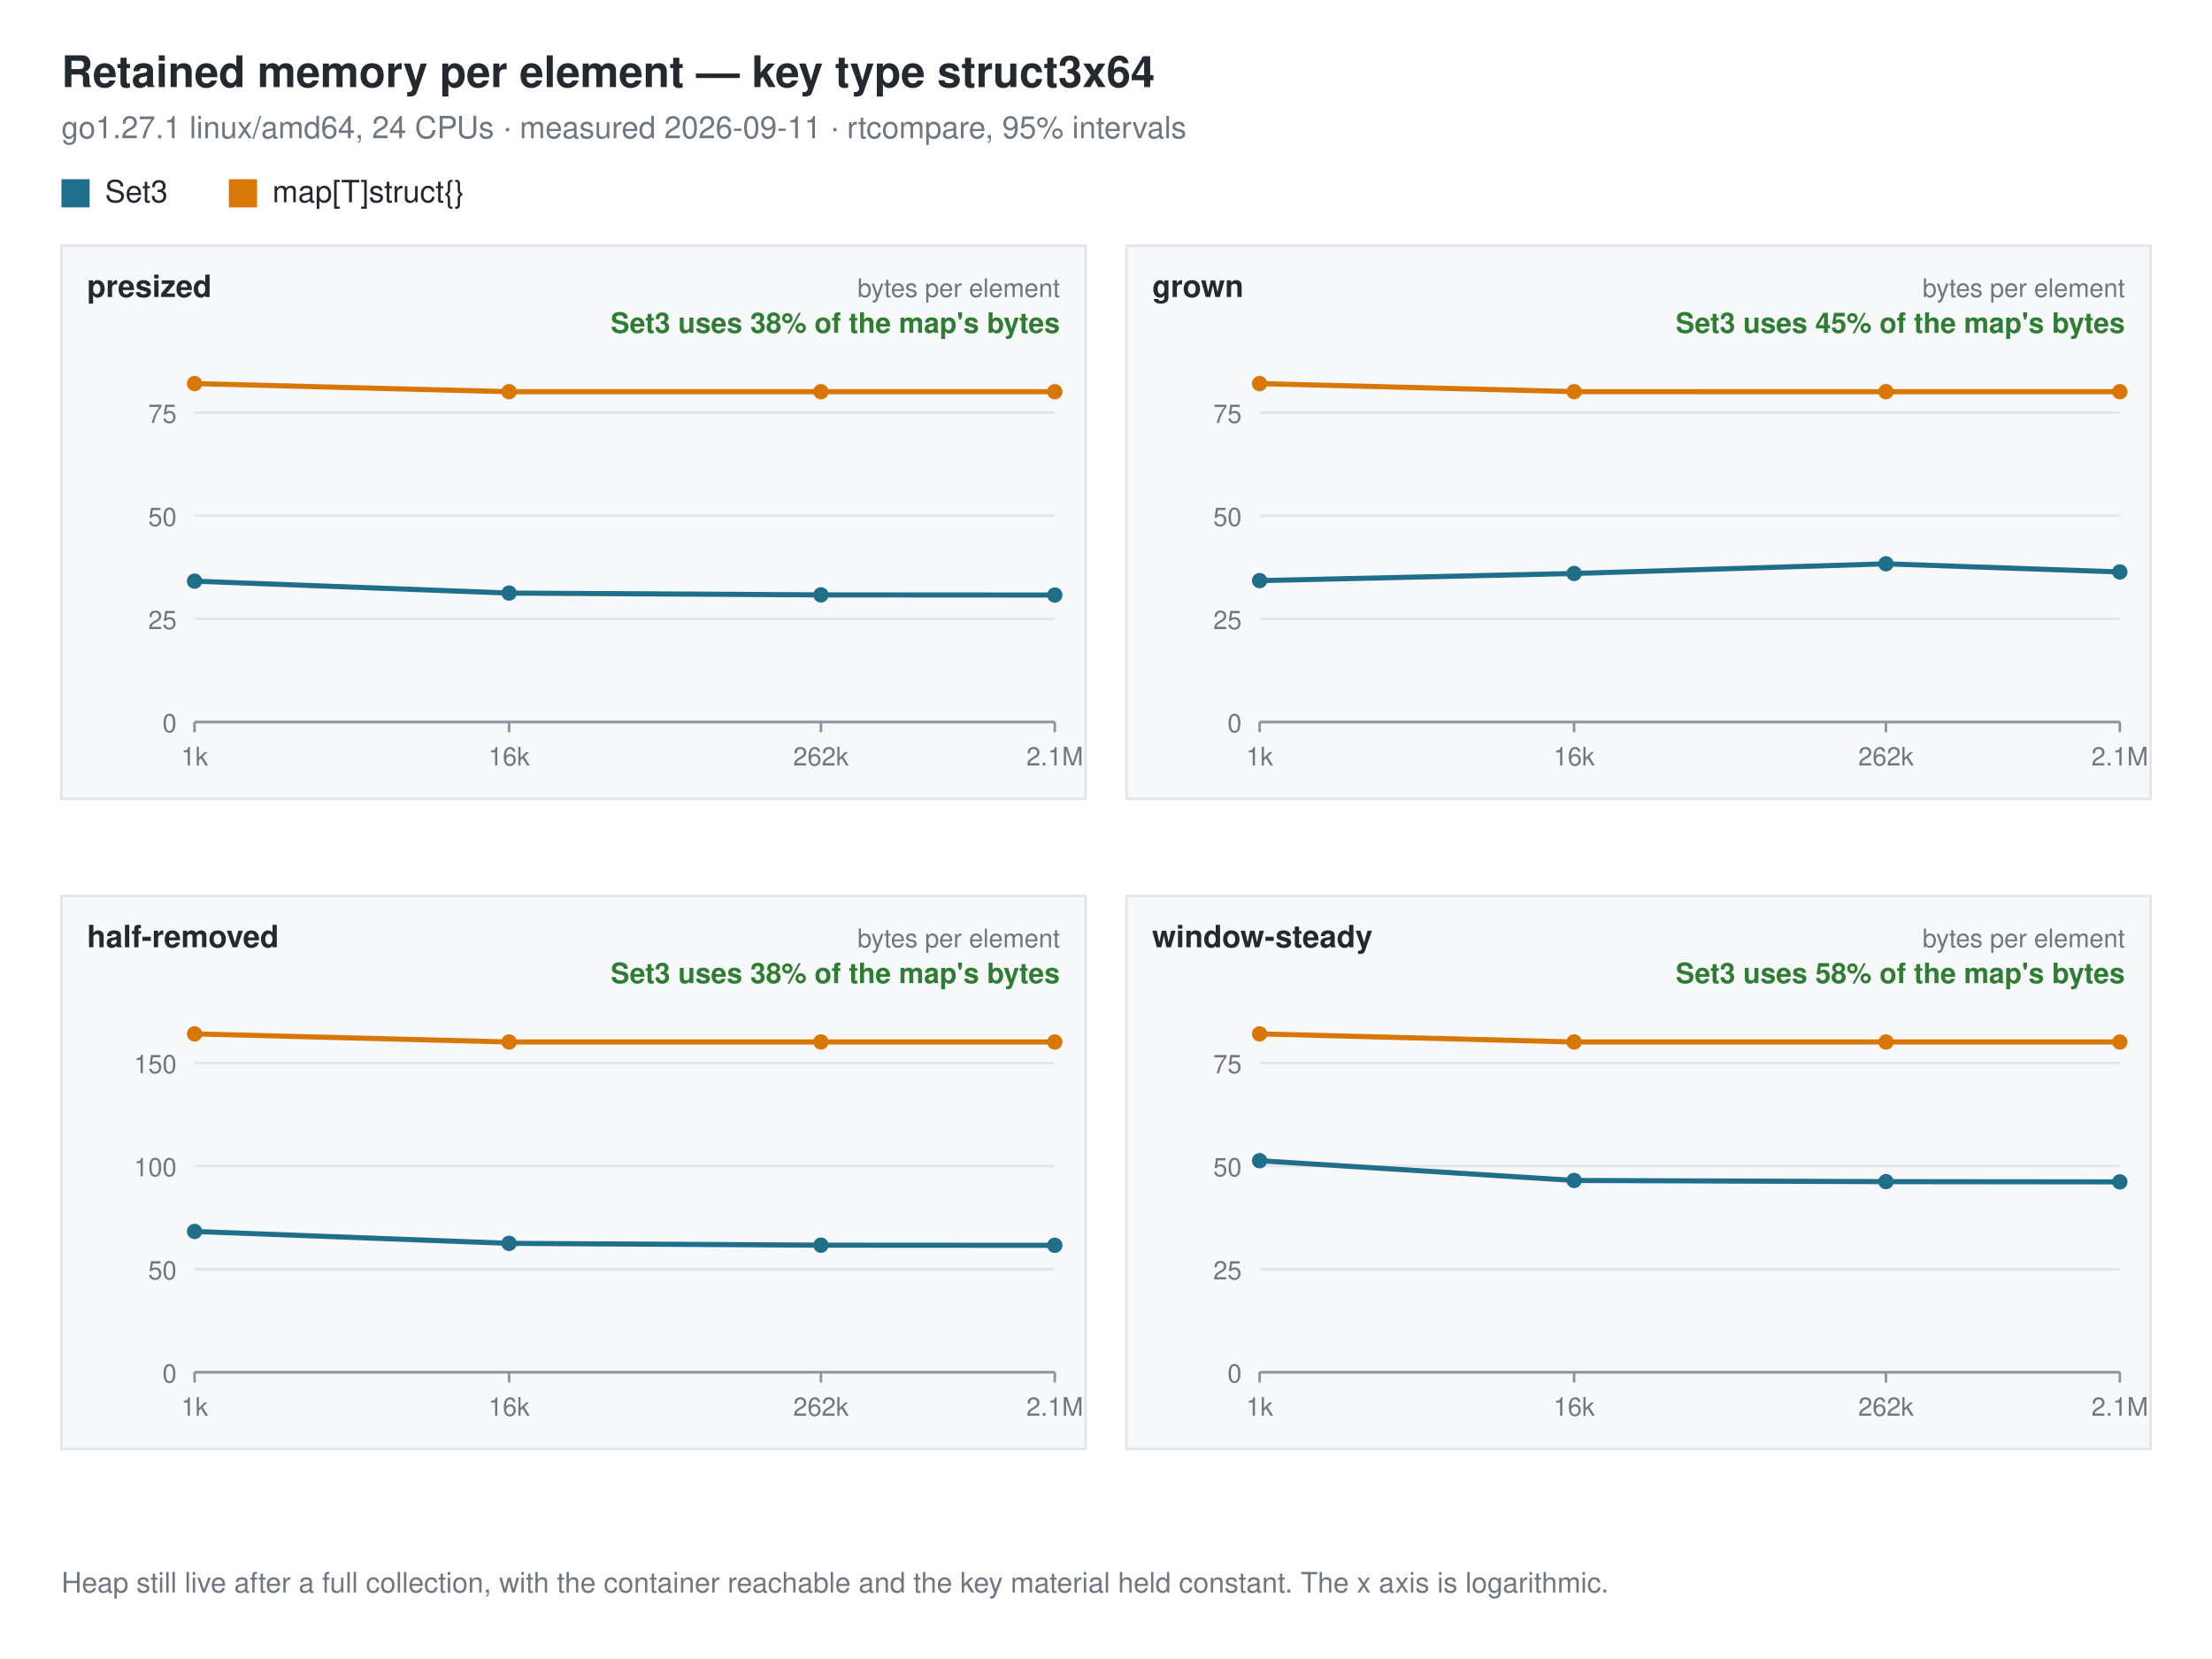
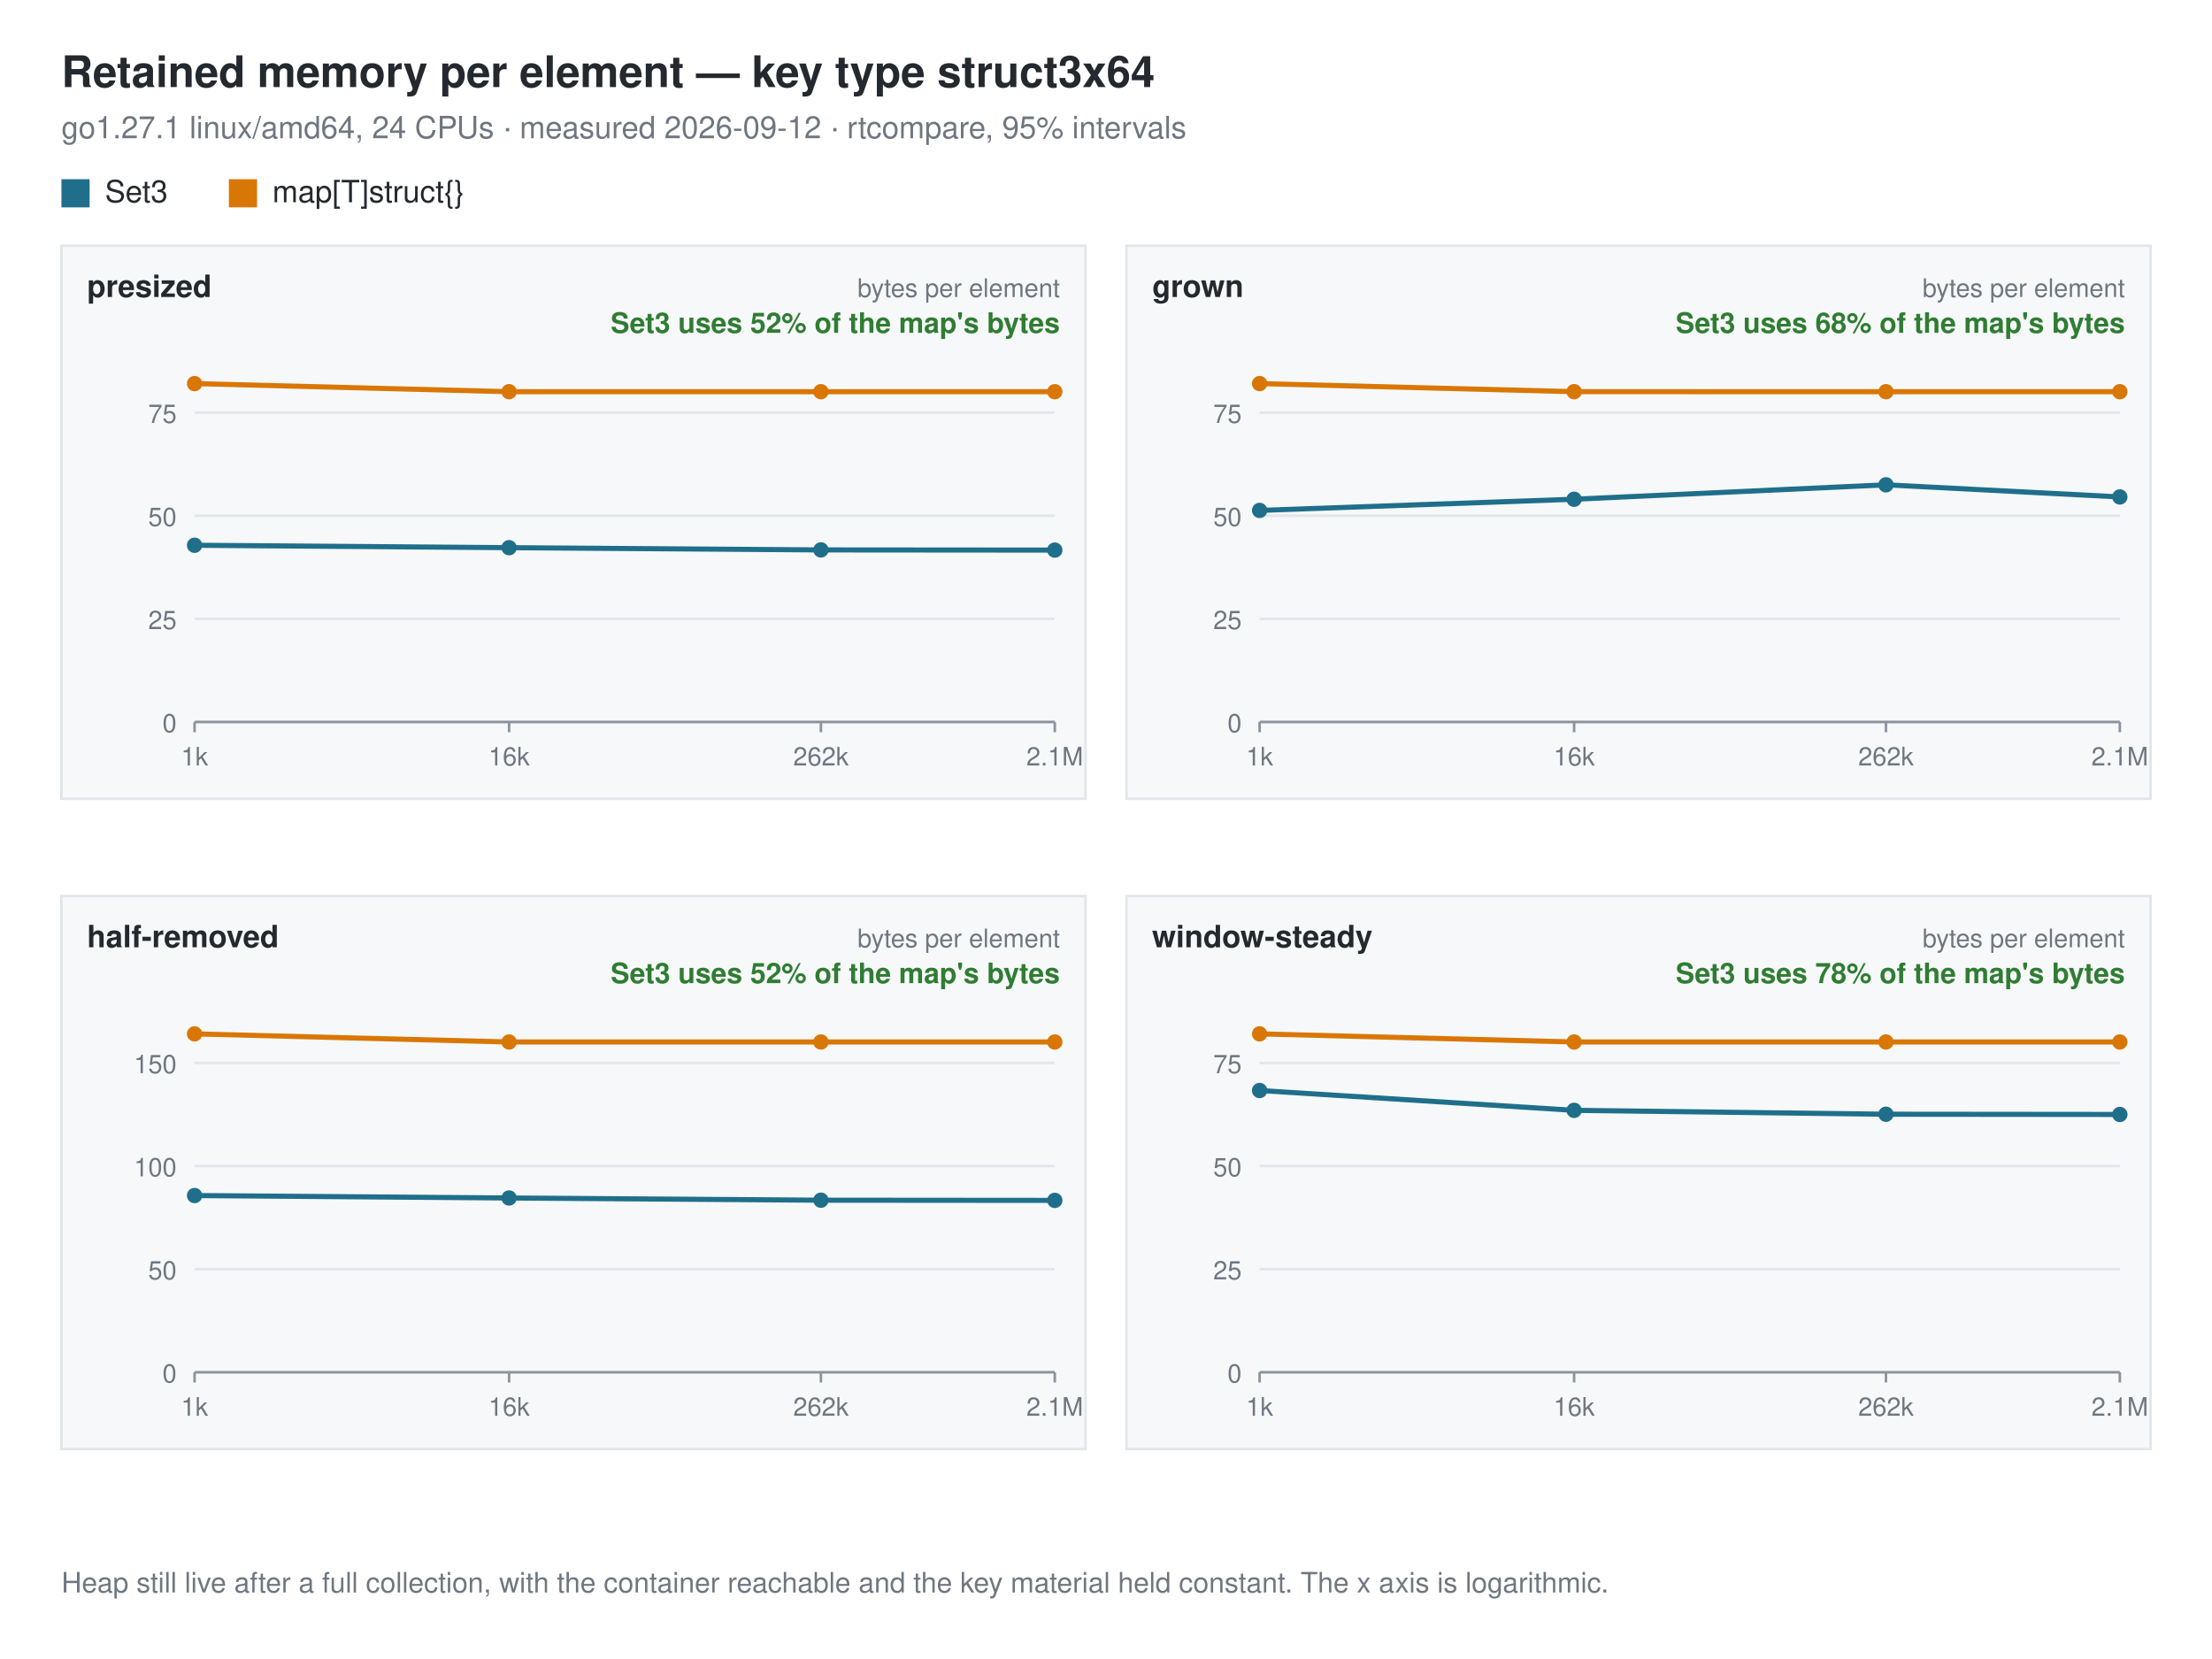
<svg xmlns="http://www.w3.org/2000/svg" width="864" height="648" viewBox="0 0 864 648" font-family="-apple-system, BlinkMacSystemFont, 'Segoe UI', Helvetica, Arial, sans-serif">
  <rect x="0" y="0" width="864" height="648" fill="#ffffff" />
  <text x="24" y="34" font-size="17" fill="#24292f" text-anchor="start" font-weight="600">Retained memory per element — key type struct3x64</text>
-   <text x="24" y="54" font-size="12" fill="#6e7781" text-anchor="start" font-weight="400">go1.27.1 linux/amd64, 24 CPUs · measured 2026-09-11 · rtcompare, 95% intervals</text>
+   <text x="24" y="54" font-size="12" fill="#6e7781" text-anchor="start" font-weight="400">go1.27.1 linux/amd64, 24 CPUs · measured 2026-09-12 · rtcompare, 95% intervals</text>
  <rect x="24" y="70" width="11" height="11" fill="#1f6f8b" />
  <text x="41" y="79" font-size="12" fill="#24292f" text-anchor="start" font-weight="400">Set3</text>
  <rect x="89.4" y="70" width="11" height="11" fill="#d97706" />
  <text x="106.4" y="79" font-size="12" fill="#24292f" text-anchor="start" font-weight="400">map[T]struct{}</text>
  <rect x="24" y="96" width="400" height="216" fill="#f7f8fa" stroke="#e2e6ea" stroke-width="1" />
  <text x="34" y="116" font-size="12" fill="#24292f" text-anchor="start" font-weight="600">presized</text>
  <text x="414" y="116" font-size="10" fill="#6e7781" text-anchor="end" font-weight="400">bytes per element</text>
  <line x1="76" y1="282" x2="412" y2="282" stroke="#e2e6ea" stroke-width="1" />
  <text x="69" y="286" font-size="10" fill="#6e7781" text-anchor="end" font-weight="400">0</text>
  <line x1="76" y1="241.727" x2="412" y2="241.727" stroke="#e2e6ea" stroke-width="1" />
  <text x="69" y="245.727" font-size="10" fill="#6e7781" text-anchor="end" font-weight="400">25</text>
  <line x1="76" y1="201.453" x2="412" y2="201.453" stroke="#e2e6ea" stroke-width="1" />
  <text x="69" y="205.453" font-size="10" fill="#6e7781" text-anchor="end" font-weight="400">50</text>
  <line x1="76" y1="161.18" x2="412" y2="161.18" stroke="#e2e6ea" stroke-width="1" />
  <text x="69" y="165.18" font-size="10" fill="#6e7781" text-anchor="end" font-weight="400">75</text>
  <line x1="76" y1="282" x2="76" y2="286" stroke="#8b949e" stroke-width="1" />
  <text x="76" y="299" font-size="10" fill="#6e7781" text-anchor="middle" font-weight="400">1k</text>
  <line x1="198.845" y1="282" x2="198.845" y2="286" stroke="#8b949e" stroke-width="1" />
  <text x="198.845" y="299" font-size="10" fill="#6e7781" text-anchor="middle" font-weight="400">16k</text>
  <line x1="320.648" y1="282" x2="320.648" y2="286" stroke="#8b949e" stroke-width="1" />
  <text x="320.648" y="299" font-size="10" fill="#6e7781" text-anchor="middle" font-weight="400">262k</text>
  <line x1="412" y1="282" x2="412" y2="286" stroke="#8b949e" stroke-width="1" />
  <text x="412" y="299" font-size="10" fill="#6e7781" text-anchor="middle" font-weight="400">2.1M</text>
  <line x1="76" y1="282" x2="412" y2="282" stroke="#8b949e" stroke-width="1" />
-   <polyline points="76,226.996 198.845,231.649 320.648,232.362 412,232.419" fill="none" stroke="#1f6f8b" stroke-width="2" stroke-linejoin="round" stroke-linecap="round" />
-   <circle cx="76" cy="226.996" r="3" fill="#1f6f8b" />
-   <circle cx="198.845" cy="231.649" r="3" fill="#1f6f8b" />
-   <circle cx="320.648" cy="232.362" r="3" fill="#1f6f8b" />
-   <circle cx="412" cy="232.419" r="3" fill="#1f6f8b" />
+   <polyline points="76,212.975 198.845,213.918 320.648,214.793 412,214.869" fill="none" stroke="#1f6f8b" stroke-width="2" stroke-linejoin="round" stroke-linecap="round" />
+   <circle cx="76" cy="212.975" r="3" fill="#1f6f8b" />
+   <circle cx="198.845" cy="213.918" r="3" fill="#1f6f8b" />
+   <circle cx="320.648" cy="214.793" r="3" fill="#1f6f8b" />
+   <circle cx="412" cy="214.869" r="3" fill="#1f6f8b" />
  <polyline points="76,149.826 198.845,152.995 320.648,152.994 412,152.999" fill="none" stroke="#d97706" stroke-width="2" stroke-linejoin="round" stroke-linecap="round" />
  <circle cx="76" cy="149.826" r="3" fill="#d97706" />
  <circle cx="198.845" cy="152.995" r="3" fill="#d97706" />
  <circle cx="320.648" cy="152.994" r="3" fill="#d97706" />
  <circle cx="412" cy="152.999" r="3" fill="#d97706" />
-   <text x="414" y="130" font-size="11" fill="#2f7d32" text-anchor="end" font-weight="600">Set3 uses 38% of the map's bytes</text>
+   <text x="414" y="130" font-size="11" fill="#2f7d32" text-anchor="end" font-weight="600">Set3 uses 52% of the map's bytes</text>
  <rect x="440" y="96" width="400" height="216" fill="#f7f8fa" stroke="#e2e6ea" stroke-width="1" />
  <text x="450" y="116" font-size="12" fill="#24292f" text-anchor="start" font-weight="600">grown</text>
  <text x="830" y="116" font-size="10" fill="#6e7781" text-anchor="end" font-weight="400">bytes per element</text>
  <line x1="492" y1="282" x2="828" y2="282" stroke="#e2e6ea" stroke-width="1" />
  <text x="485" y="286" font-size="10" fill="#6e7781" text-anchor="end" font-weight="400">0</text>
  <line x1="492" y1="241.727" x2="828" y2="241.727" stroke="#e2e6ea" stroke-width="1" />
  <text x="485" y="245.727" font-size="10" fill="#6e7781" text-anchor="end" font-weight="400">25</text>
  <line x1="492" y1="201.453" x2="828" y2="201.453" stroke="#e2e6ea" stroke-width="1" />
  <text x="485" y="205.453" font-size="10" fill="#6e7781" text-anchor="end" font-weight="400">50</text>
  <line x1="492" y1="161.18" x2="828" y2="161.18" stroke="#e2e6ea" stroke-width="1" />
  <text x="485" y="165.18" font-size="10" fill="#6e7781" text-anchor="end" font-weight="400">75</text>
  <line x1="492" y1="282" x2="492" y2="286" stroke="#8b949e" stroke-width="1" />
  <text x="492" y="299" font-size="10" fill="#6e7781" text-anchor="middle" font-weight="400">1k</text>
  <line x1="614.845" y1="282" x2="614.845" y2="286" stroke="#8b949e" stroke-width="1" />
  <text x="614.845" y="299" font-size="10" fill="#6e7781" text-anchor="middle" font-weight="400">16k</text>
  <line x1="736.648" y1="282" x2="736.648" y2="286" stroke="#8b949e" stroke-width="1" />
  <text x="736.648" y="299" font-size="10" fill="#6e7781" text-anchor="middle" font-weight="400">262k</text>
  <line x1="828" y1="282" x2="828" y2="286" stroke="#8b949e" stroke-width="1" />
  <text x="828" y="299" font-size="10" fill="#6e7781" text-anchor="middle" font-weight="400">2.1M</text>
  <line x1="492" y1="282" x2="828" y2="282" stroke="#8b949e" stroke-width="1" />
-   <polyline points="492,226.79 614.845,223.997 736.648,220.23 828,223.402" fill="none" stroke="#1f6f8b" stroke-width="2" stroke-linejoin="round" stroke-linecap="round" />
-   <circle cx="492" cy="226.79" r="3" fill="#1f6f8b" />
-   <circle cx="614.845" cy="223.997" r="3" fill="#1f6f8b" />
-   <circle cx="736.648" cy="220.23" r="3" fill="#1f6f8b" />
-   <circle cx="828" cy="223.402" r="3" fill="#1f6f8b" />
+   <polyline points="492,199.366 614.845,195 736.648,189.369 828,194.103" fill="none" stroke="#1f6f8b" stroke-width="2" stroke-linejoin="round" stroke-linecap="round" />
+   <circle cx="492" cy="199.366" r="3" fill="#1f6f8b" />
+   <circle cx="614.845" cy="195" r="3" fill="#1f6f8b" />
+   <circle cx="736.648" cy="189.369" r="3" fill="#1f6f8b" />
+   <circle cx="828" cy="194.103" r="3" fill="#1f6f8b" />
  <polyline points="492,149.826 614.845,152.984 736.648,152.994 828,152.999" fill="none" stroke="#d97706" stroke-width="2" stroke-linejoin="round" stroke-linecap="round" />
  <circle cx="492" cy="149.826" r="3" fill="#d97706" />
  <circle cx="614.845" cy="152.984" r="3" fill="#d97706" />
  <circle cx="736.648" cy="152.994" r="3" fill="#d97706" />
  <circle cx="828" cy="152.999" r="3" fill="#d97706" />
-   <text x="830" y="130" font-size="11" fill="#2f7d32" text-anchor="end" font-weight="600">Set3 uses 45% of the map's bytes</text>
+   <text x="830" y="130" font-size="11" fill="#2f7d32" text-anchor="end" font-weight="600">Set3 uses 68% of the map's bytes</text>
  <rect x="24" y="350" width="400" height="216" fill="#f7f8fa" stroke="#e2e6ea" stroke-width="1" />
  <text x="34" y="370" font-size="12" fill="#24292f" text-anchor="start" font-weight="600">half-removed</text>
  <text x="414" y="370" font-size="10" fill="#6e7781" text-anchor="end" font-weight="400">bytes per element</text>
  <line x1="76" y1="536" x2="412" y2="536" stroke="#e2e6ea" stroke-width="1" />
  <text x="69" y="540" font-size="10" fill="#6e7781" text-anchor="end" font-weight="400">0</text>
  <line x1="76" y1="495.727" x2="412" y2="495.727" stroke="#e2e6ea" stroke-width="1" />
  <text x="69" y="499.727" font-size="10" fill="#6e7781" text-anchor="end" font-weight="400">50</text>
  <line x1="76" y1="455.453" x2="412" y2="455.453" stroke="#e2e6ea" stroke-width="1" />
  <text x="69" y="459.453" font-size="10" fill="#6e7781" text-anchor="end" font-weight="400">100</text>
  <line x1="76" y1="415.18" x2="412" y2="415.18" stroke="#e2e6ea" stroke-width="1" />
  <text x="69" y="419.18" font-size="10" fill="#6e7781" text-anchor="end" font-weight="400">150</text>
  <line x1="76" y1="536" x2="76" y2="540" stroke="#8b949e" stroke-width="1" />
  <text x="76" y="553" font-size="10" fill="#6e7781" text-anchor="middle" font-weight="400">1k</text>
  <line x1="198.845" y1="536" x2="198.845" y2="540" stroke="#8b949e" stroke-width="1" />
  <text x="198.845" y="553" font-size="10" fill="#6e7781" text-anchor="middle" font-weight="400">16k</text>
  <line x1="320.648" y1="536" x2="320.648" y2="540" stroke="#8b949e" stroke-width="1" />
  <text x="320.648" y="553" font-size="10" fill="#6e7781" text-anchor="middle" font-weight="400">262k</text>
  <line x1="412" y1="536" x2="412" y2="540" stroke="#8b949e" stroke-width="1" />
  <text x="412" y="553" font-size="10" fill="#6e7781" text-anchor="middle" font-weight="400">2.1M</text>
  <line x1="76" y1="536" x2="412" y2="536" stroke="#8b949e" stroke-width="1" />
-   <polyline points="76,480.996 198.845,485.649 320.648,486.362 412,486.419" fill="none" stroke="#1f6f8b" stroke-width="2" stroke-linejoin="round" stroke-linecap="round" />
-   <circle cx="76" cy="480.996" r="3" fill="#1f6f8b" />
-   <circle cx="198.845" cy="485.649" r="3" fill="#1f6f8b" />
-   <circle cx="320.648" cy="486.362" r="3" fill="#1f6f8b" />
-   <circle cx="412" cy="486.419" r="3" fill="#1f6f8b" />
-   <polyline points="76,403.826 198.845,406.995 320.648,406.993 412,406.999" fill="none" stroke="#d97706" stroke-width="2" stroke-linejoin="round" stroke-linecap="round" />
+   <polyline points="76,466.975 198.845,467.929 320.648,468.793 412,468.869" fill="none" stroke="#1f6f8b" stroke-width="2" stroke-linejoin="round" stroke-linecap="round" />
+   <circle cx="76" cy="466.975" r="3" fill="#1f6f8b" />
+   <circle cx="198.845" cy="467.929" r="3" fill="#1f6f8b" />
+   <circle cx="320.648" cy="468.793" r="3" fill="#1f6f8b" />
+   <circle cx="412" cy="468.869" r="3" fill="#1f6f8b" />
+   <polyline points="76,403.826 198.845,406.995 320.648,406.994 412,406.999" fill="none" stroke="#d97706" stroke-width="2" stroke-linejoin="round" stroke-linecap="round" />
  <circle cx="76" cy="403.826" r="3" fill="#d97706" />
  <circle cx="198.845" cy="406.995" r="3" fill="#d97706" />
-   <circle cx="320.648" cy="406.993" r="3" fill="#d97706" />
+   <circle cx="320.648" cy="406.994" r="3" fill="#d97706" />
  <circle cx="412" cy="406.999" r="3" fill="#d97706" />
-   <text x="414" y="384" font-size="11" fill="#2f7d32" text-anchor="end" font-weight="600">Set3 uses 38% of the map's bytes</text>
+   <text x="414" y="384" font-size="11" fill="#2f7d32" text-anchor="end" font-weight="600">Set3 uses 52% of the map's bytes</text>
  <rect x="440" y="350" width="400" height="216" fill="#f7f8fa" stroke="#e2e6ea" stroke-width="1" />
  <text x="450" y="370" font-size="12" fill="#24292f" text-anchor="start" font-weight="600">window-steady</text>
  <text x="830" y="370" font-size="10" fill="#6e7781" text-anchor="end" font-weight="400">bytes per element</text>
  <line x1="492" y1="536" x2="828" y2="536" stroke="#e2e6ea" stroke-width="1" />
  <text x="485" y="540" font-size="10" fill="#6e7781" text-anchor="end" font-weight="400">0</text>
  <line x1="492" y1="495.727" x2="828" y2="495.727" stroke="#e2e6ea" stroke-width="1" />
  <text x="485" y="499.727" font-size="10" fill="#6e7781" text-anchor="end" font-weight="400">25</text>
  <line x1="492" y1="455.453" x2="828" y2="455.453" stroke="#e2e6ea" stroke-width="1" />
  <text x="485" y="459.453" font-size="10" fill="#6e7781" text-anchor="end" font-weight="400">50</text>
  <line x1="492" y1="415.18" x2="828" y2="415.18" stroke="#e2e6ea" stroke-width="1" />
  <text x="485" y="419.18" font-size="10" fill="#6e7781" text-anchor="end" font-weight="400">75</text>
  <line x1="492" y1="536" x2="492" y2="540" stroke="#8b949e" stroke-width="1" />
  <text x="492" y="553" font-size="10" fill="#6e7781" text-anchor="middle" font-weight="400">1k</text>
  <line x1="614.845" y1="536" x2="614.845" y2="540" stroke="#8b949e" stroke-width="1" />
  <text x="614.845" y="553" font-size="10" fill="#6e7781" text-anchor="middle" font-weight="400">16k</text>
  <line x1="736.648" y1="536" x2="736.648" y2="540" stroke="#8b949e" stroke-width="1" />
  <text x="736.648" y="553" font-size="10" fill="#6e7781" text-anchor="middle" font-weight="400">262k</text>
  <line x1="828" y1="536" x2="828" y2="540" stroke="#8b949e" stroke-width="1" />
  <text x="828" y="553" font-size="10" fill="#6e7781" text-anchor="middle" font-weight="400">2.1M</text>
  <line x1="492" y1="536" x2="828" y2="536" stroke="#8b949e" stroke-width="1" />
-   <polyline points="492,453.366 614.845,461.082 736.648,461.543 828,461.639" fill="none" stroke="#1f6f8b" stroke-width="2" stroke-linejoin="round" stroke-linecap="round" />
-   <circle cx="492" cy="453.366" r="3" fill="#1f6f8b" />
-   <circle cx="614.845" cy="461.082" r="3" fill="#1f6f8b" />
-   <circle cx="736.648" cy="461.543" r="3" fill="#1f6f8b" />
-   <circle cx="828" cy="461.639" r="3" fill="#1f6f8b" />
+   <polyline points="492,425.941 614.845,433.696 736.648,435.214 828,435.304" fill="none" stroke="#1f6f8b" stroke-width="2" stroke-linejoin="round" stroke-linecap="round" />
+   <circle cx="492" cy="425.941" r="3" fill="#1f6f8b" />
+   <circle cx="614.845" cy="433.696" r="3" fill="#1f6f8b" />
+   <circle cx="736.648" cy="435.214" r="3" fill="#1f6f8b" />
+   <circle cx="828" cy="435.304" r="3" fill="#1f6f8b" />
  <polyline points="492,403.826 614.845,406.995 736.648,406.993 828,406.999" fill="none" stroke="#d97706" stroke-width="2" stroke-linejoin="round" stroke-linecap="round" />
  <circle cx="492" cy="403.826" r="3" fill="#d97706" />
  <circle cx="614.845" cy="406.995" r="3" fill="#d97706" />
  <circle cx="736.648" cy="406.993" r="3" fill="#d97706" />
  <circle cx="828" cy="406.999" r="3" fill="#d97706" />
-   <text x="830" y="384" font-size="11" fill="#2f7d32" text-anchor="end" font-weight="600">Set3 uses 58% of the map's bytes</text>
+   <text x="830" y="384" font-size="11" fill="#2f7d32" text-anchor="end" font-weight="600">Set3 uses 78% of the map's bytes</text>
  <text x="24" y="622" font-size="11" fill="#6e7781" text-anchor="start" font-weight="400">Heap still live after a full collection, with the container reachable and the key material held constant. The x axis is logarithmic.</text>
</svg>
